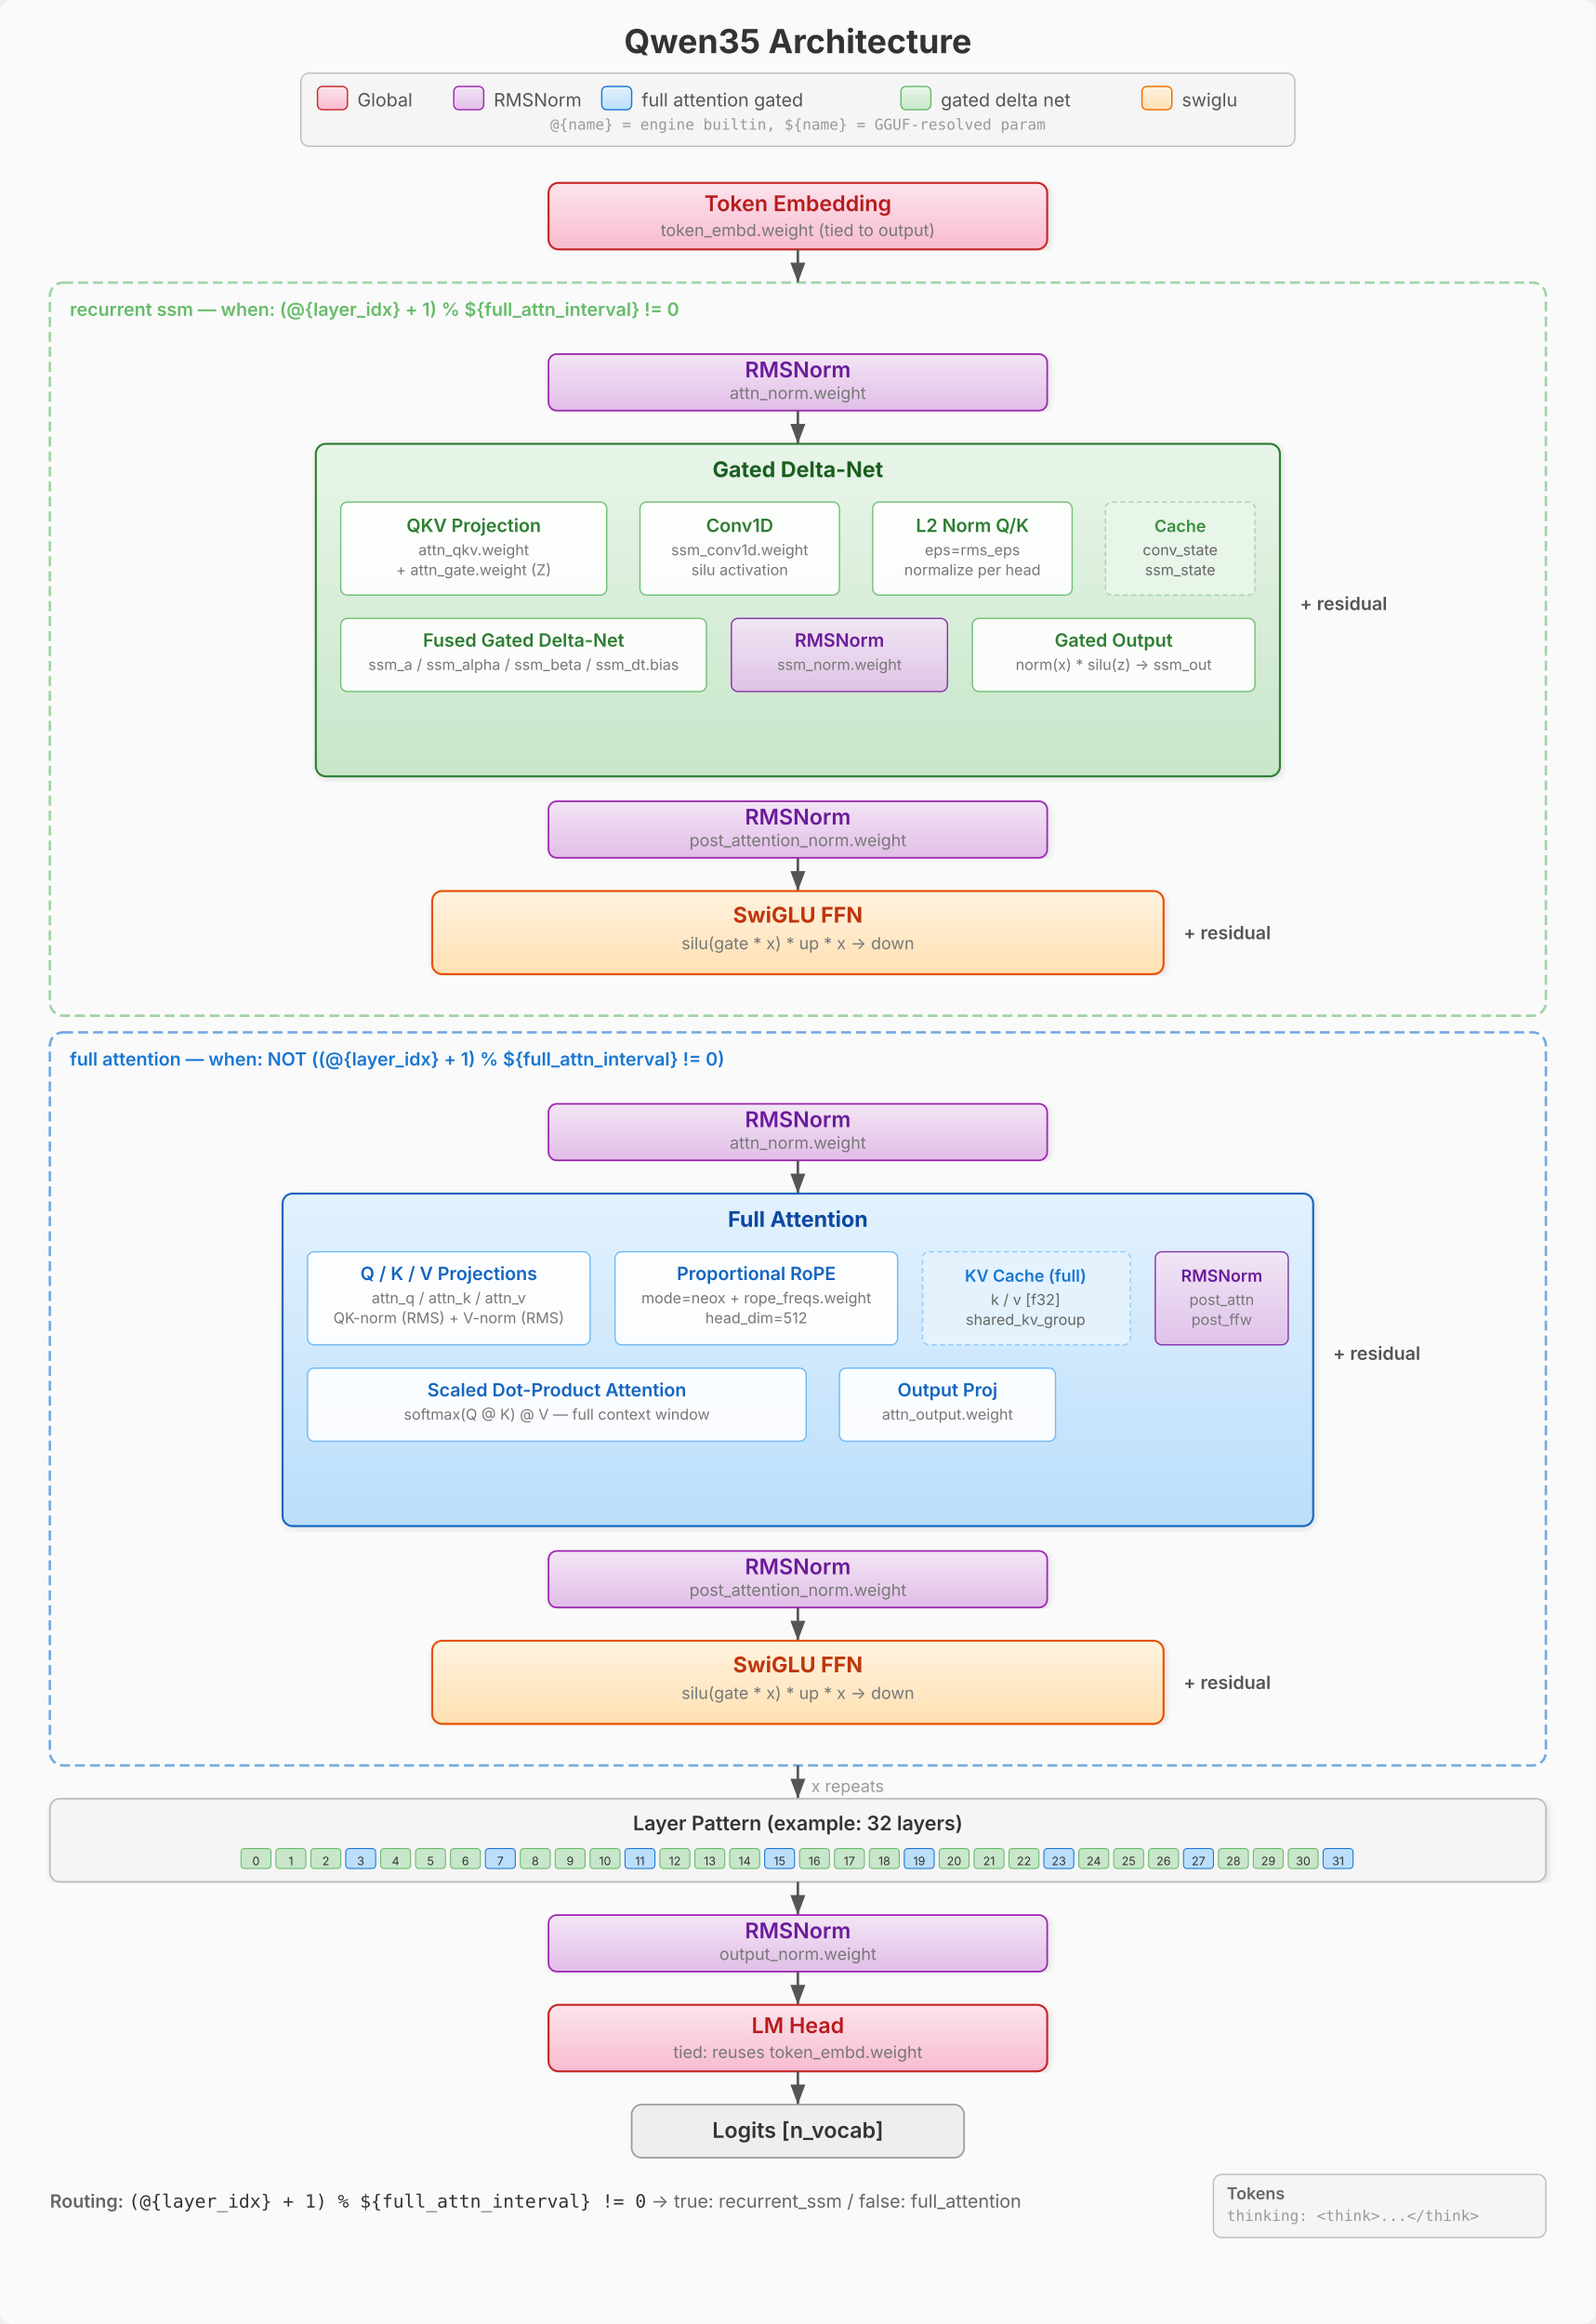
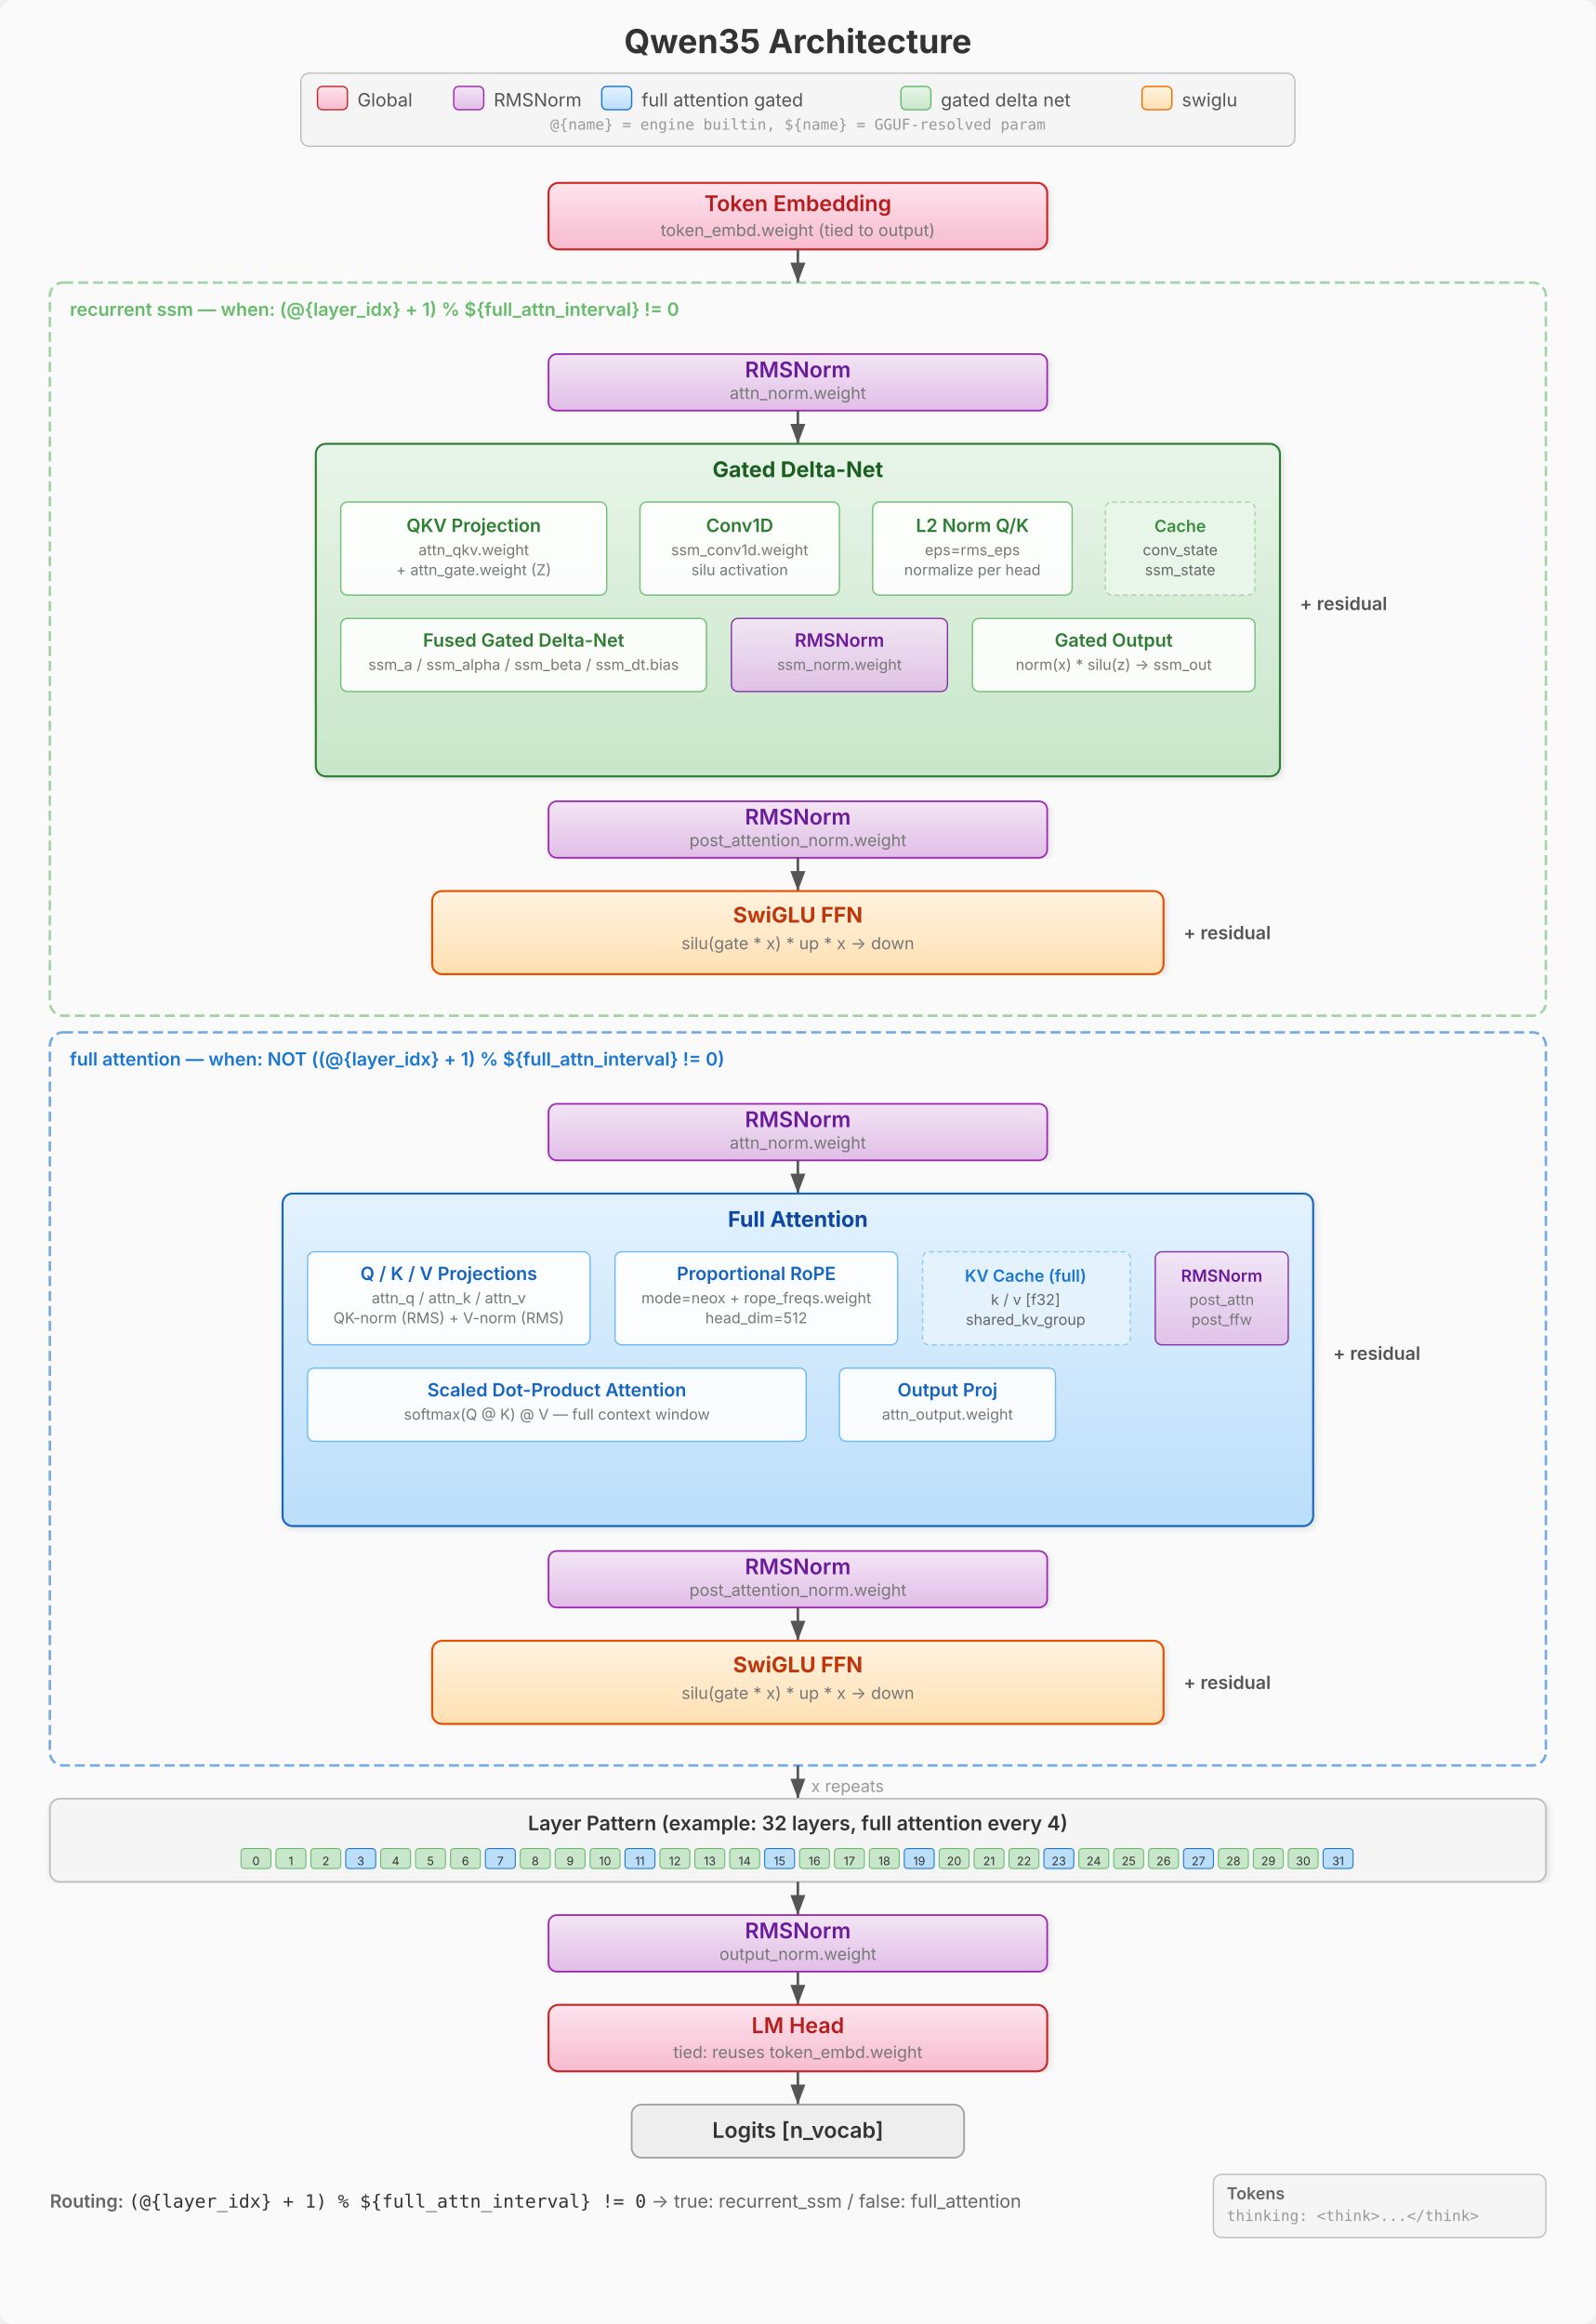
<svg xmlns="http://www.w3.org/2000/svg" viewBox="0 0 960 1398" font-family="system-ui, -apple-system, sans-serif" font-size="13">
  <defs>
    <marker id="arrow" markerWidth="8" markerHeight="6" refX="8" refY="3" orient="auto">
      <path d="M0,0 L8,3 L0,6" fill="#555555" />
    </marker>
    <linearGradient id="ssmGrad" x1="0" y1="0" x2="0" y2="1">
      <stop offset="0%" stop-color="#e8f5e9" />
      <stop offset="100%" stop-color="#c8e6c9" />
    </linearGradient>
    <linearGradient id="attnGrad" x1="0" y1="0" x2="0" y2="1">
      <stop offset="0%" stop-color="#e3f2fd" />
      <stop offset="100%" stop-color="#bbdefb" />
    </linearGradient>
    <linearGradient id="swaGrad" x1="0" y1="0" x2="0" y2="1">
-       <stop offset="0%" stop-color="#e0f7fa" />
-       <stop offset="100%" stop-color="#b2dfdb" />
+       <stop offset="0%" stop-color="#e8f5e9" />
+       <stop offset="100%" stop-color="#c8e6c9" />
    </linearGradient>
    <linearGradient id="ffnGrad" x1="0" y1="0" x2="0" y2="1">
      <stop offset="0%" stop-color="#fff3e0" />
      <stop offset="100%" stop-color="#ffe0b2" />
    </linearGradient>
    <linearGradient id="normGrad" x1="0" y1="0" x2="0" y2="1">
      <stop offset="0%" stop-color="#f3e5f5" />
      <stop offset="100%" stop-color="#e1bee7" />
    </linearGradient>
    <linearGradient id="globalGrad" x1="0" y1="0" x2="0" y2="1">
      <stop offset="0%" stop-color="#fce4ec" />
      <stop offset="100%" stop-color="#f8bbd0" />
    </linearGradient>
    <filter id="shadow" x="-2%" y="-2%" width="104%" height="104%">
      <feDropShadow dx="1" dy="1" stdDeviation="2" flood-opacity="0.12" />
    </filter>
    <g id="block_full_attention">
      <g>
        <rect width="620" height="200" rx="6" fill="url(#attnGrad)" stroke="#1565c0" stroke-width="1.2" filter="url(#shadow)" />
        <text x="310" y="20" text-anchor="middle" font-weight="700" font-size="13" fill="#0d47a1">Full Attention</text>
        <g transform="translate(15, 35)">
          <rect width="170" height="56" rx="4" fill="#fff" stroke="#64b5f6" stroke-width="0.8" opacity="0.9" />
          <text x="85" y="17" text-anchor="middle" font-size="11" font-weight="600" fill="#1565c0">Q / K / V Projections</text>
          <text x="85" y="31" text-anchor="middle" font-size="9" fill="#777">attn_q / attn_k / attn_v</text>
          <text x="85" y="43" text-anchor="middle" font-size="9" fill="#777">QK-norm (RMS) + V-norm (RMS)</text>
        </g>
        <g transform="translate(200, 35)">
          <rect width="170" height="56" rx="4" fill="#fff" stroke="#64b5f6" stroke-width="0.8" opacity="0.9" />
          <text x="85" y="17" text-anchor="middle" font-size="11" font-weight="600" fill="#1565c0">Proportional RoPE</text>
          <text x="85" y="31" text-anchor="middle" font-size="9" fill="#777">mode=neox + rope_freqs.weight</text>
          <text x="85" y="43" text-anchor="middle" font-size="9" fill="#777">head_dim=512</text>
        </g>
        <g transform="translate(15, 105)">
          <rect width="300" height="44" rx="4" fill="#fff" stroke="#64b5f6" stroke-width="0.8" opacity="0.9" />
          <text x="150" y="17" text-anchor="middle" font-size="11" font-weight="600" fill="#1565c0">Scaled Dot-Product Attention</text>
          <text x="150" y="31" text-anchor="middle" font-size="9" fill="#777">softmax(Q @ K) @ V — full context window</text>
        </g>
        <g transform="translate(335, 105)">
          <rect width="130" height="44" rx="4" fill="#fff" stroke="#64b5f6" stroke-width="0.8" opacity="0.9" />
          <text x="65" y="17" text-anchor="middle" font-size="11" font-weight="600" fill="#1565c0">Output Proj</text>
          <text x="65" y="31" text-anchor="middle" font-size="9" fill="#777">attn_output.weight</text>
        </g>
        <g transform="translate(385, 35)">
          <rect width="125" height="56" rx="4" fill="#e3f2fd" stroke="#90caf9" stroke-width="0.8" stroke-dasharray="3,2" />
          <text x="62" y="18" text-anchor="middle" font-size="10" font-weight="600" fill="#1976d2">KV Cache (full)</text>
          <text x="62" y="32" text-anchor="middle" font-size="9" fill="#666">k / v [f32]</text>
          <text x="62" y="44" text-anchor="middle" font-size="9" fill="#666">shared_kv_group</text>
        </g>
        <g transform="translate(525, 35)">
          <rect width="80" height="56" rx="4" fill="url(#normGrad)" stroke="#7b1fa2" stroke-width="0.8" opacity="0.9" />
          <text x="40" y="18" text-anchor="middle" font-size="10" font-weight="600" fill="#6a1b9a">RMSNorm</text>
          <text x="40" y="32" text-anchor="middle" font-size="9" fill="#777">post_attn</text>
          <text x="40" y="44" text-anchor="middle" font-size="9" fill="#777">post_ffw</text>
        </g>
      </g>
    </g>
    <g id="block_recurrent_ssm">
      <g>
        <rect width="580" height="200" rx="6" fill="url(#ssmGrad)" stroke="#2e7d32" stroke-width="1.2" filter="url(#shadow)" />
        <text x="290" y="20" text-anchor="middle" font-weight="700" font-size="13" fill="#1b5e20">Gated Delta-Net</text>
        <g transform="translate(15, 35)">
          <rect width="160" height="56" rx="4" fill="#fff" stroke="#66bb6a" stroke-width="0.8" opacity="0.9" />
          <text x="80" y="18" text-anchor="middle" font-size="11" font-weight="600" fill="#2e7d32">QKV Projection</text>
          <text x="80" y="32" text-anchor="middle" font-size="9" fill="#777">attn_qkv.weight</text>
          <text x="80" y="44" text-anchor="middle" font-size="9" fill="#777">+ attn_gate.weight (Z)</text>
        </g>
        <g transform="translate(195, 35)">
          <rect width="120" height="56" rx="4" fill="#fff" stroke="#66bb6a" stroke-width="0.8" opacity="0.9" />
          <text x="60" y="18" text-anchor="middle" font-size="11" font-weight="600" fill="#2e7d32">Conv1D</text>
          <text x="60" y="32" text-anchor="middle" font-size="9" fill="#777">ssm_conv1d.weight</text>
          <text x="60" y="44" text-anchor="middle" font-size="9" fill="#777">silu activation</text>
        </g>
        <g transform="translate(335, 35)">
          <rect width="120" height="56" rx="4" fill="#fff" stroke="#66bb6a" stroke-width="0.8" opacity="0.9" />
          <text x="60" y="18" text-anchor="middle" font-size="11" font-weight="600" fill="#2e7d32">L2 Norm Q/K</text>
          <text x="60" y="32" text-anchor="middle" font-size="9" fill="#777">eps=rms_eps</text>
          <text x="60" y="44" text-anchor="middle" font-size="9" fill="#777">normalize per head</text>
        </g>
        <g transform="translate(15, 105)">
          <rect width="220" height="44" rx="4" fill="#fff" stroke="#66bb6a" stroke-width="0.8" opacity="0.9" />
          <text x="110" y="17" text-anchor="middle" font-size="11" font-weight="600" fill="#2e7d32">Fused Gated Delta-Net</text>
          <text x="110" y="31" text-anchor="middle" font-size="9" fill="#777">ssm_a / ssm_alpha / ssm_beta / ssm_dt.bias</text>
        </g>
        <g transform="translate(250, 105)">
          <rect width="130" height="44" rx="4" fill="url(#normGrad)" stroke="#7b1fa2" stroke-width="0.8" opacity="0.9" />
          <text x="65" y="17" text-anchor="middle" font-size="11" font-weight="600" fill="#6a1b9a">RMSNorm</text>
          <text x="65" y="31" text-anchor="middle" font-size="9" fill="#777">ssm_norm.weight</text>
        </g>
        <g transform="translate(395, 105)">
          <rect width="170" height="44" rx="4" fill="#fff" stroke="#66bb6a" stroke-width="0.8" opacity="0.9" />
          <text x="85" y="17" text-anchor="middle" font-size="11" font-weight="600" fill="#2e7d32">Gated Output</text>
          <text x="85" y="31" text-anchor="middle" font-size="9" fill="#777">norm(x) * silu(z) -&gt; ssm_out</text>
        </g>
        <g transform="translate(475, 35)">
          <rect width="90" height="56" rx="4" fill="#e8f5e9" stroke="#a5d6a7" stroke-width="0.8" stroke-dasharray="3,2" />
          <text x="45" y="18" text-anchor="middle" font-size="10" font-weight="600" fill="#388e3c">Cache</text>
          <text x="45" y="32" text-anchor="middle" font-size="9" fill="#666">conv_state</text>
          <text x="45" y="44" text-anchor="middle" font-size="9" fill="#666">ssm_state</text>
        </g>
      </g>
    </g>
    <g id="block_swiglu">
      <g>
        <rect width="440" height="50" rx="6" fill="url(#ffnGrad)" stroke="#e65100" stroke-width="1.2" filter="url(#shadow)" />
        <text x="220" y="19" text-anchor="middle" font-weight="700" font-size="13" fill="#bf360c">SwiGLU FFN</text>
        <text x="220" y="35" text-anchor="middle" font-size="10" fill="#777">silu(gate * x) * up * x -&gt; down</text>
      </g>
    </g>
  </defs>
  <rect width="960" height="1398" fill="#fafafa" rx="8" />
  <text x="480" y="32" text-anchor="middle" font-size="20" font-weight="bold" fill="#333333">Qwen35 Architecture</text>
  <rect x="181" y="44" width="598" height="44" rx="5" fill="#f5f5f5" stroke="#bdbdbd" stroke-width="0.8" />
  <g transform="translate(191, 52)">
    <rect x="0" width="18" height="14" rx="3" fill="url(#globalGrad)" stroke="#C62828" stroke-width="0.8" />
    <text x="24" y="12" font-size="11" fill="#555555">Global</text>
    <rect x="82" width="18" height="14" rx="3" fill="url(#normGrad)" stroke="#9C27B0" stroke-width="0.8" />
    <text x="106" y="12" font-size="11" fill="#555555">RMSNorm</text>
    <rect x="171" width="18" height="14" rx="3" fill="url(#attnGrad)" stroke="#1976D2" stroke-width="0.8" />
    <text x="195" y="12" font-size="11" fill="#555555">full attention gated</text>
    <rect x="351" width="18" height="14" rx="3" fill="url(#ssmGrad)" stroke="#66BB6A" stroke-width="0.8" />
    <text x="375" y="12" font-size="11" fill="#555555">gated delta net</text>
    <rect x="496" width="18" height="14" rx="3" fill="url(#ffnGrad)" stroke="#EF6C00" stroke-width="0.8" />
    <text x="520" y="12" font-size="11" fill="#555555">swiglu</text>
  </g>
  <text x="480" y="78" text-anchor="middle" font-size="9" fill="#999999" font-family="monospace">@{name} = engine builtin, ${name} = GGUF-resolved param</text>
  <g transform="translate(330, 110)">
    <rect width="300" height="40" rx="6" fill="url(#globalGrad)" stroke="#C62828" stroke-width="1.2" filter="url(#shadow)" />
    <text x="150" y="17" text-anchor="middle" font-weight="600" fill="#b71c1c">Token Embedding</text>
    <text x="150" y="32" text-anchor="middle" font-size="10" fill="#777777">token_embd.weight (tied to output)</text>
  </g>
  <line x1="480" y1="150" x2="480" y2="170" stroke="#555555" stroke-width="1.5" marker-end="url(#arrow)" />
  <rect x="30" y="170" width="900" height="441" rx="8" fill="none" stroke="#66BB6A" stroke-width="1.5" stroke-dasharray="6,3" opacity="0.6" />
  <text x="42" y="190" font-size="11" font-weight="600" fill="#66BB6A">recurrent ssm — when: (@{layer_idx} + 1) % ${full_attn_interval} != 0</text>
  <g transform="translate(330, 213)">
    <rect width="300" height="34" rx="5" fill="url(#normGrad)" stroke="#9C27B0" stroke-width="1" filter="url(#shadow)" />
    <text x="150" y="14" text-anchor="middle" font-weight="600" fill="#6a1b9a">RMSNorm</text>
    <text x="150" y="27" text-anchor="middle" font-size="10" fill="#777777">attn_norm.weight</text>
  </g>
  <line x1="480" y1="247" x2="480" y2="267" stroke="#555555" stroke-width="1.5" marker-end="url(#arrow)" />
  <use href="#block_recurrent_ssm" transform="translate(190, 267)" />
  <text x="782" y="367" font-size="11" fill="#555555" font-weight="600">+ residual</text>
  <g transform="translate(330, 482)">
    <rect width="300" height="34" rx="5" fill="url(#normGrad)" stroke="#9C27B0" stroke-width="1" filter="url(#shadow)" />
    <text x="150" y="14" text-anchor="middle" font-weight="600" fill="#6a1b9a">RMSNorm</text>
    <text x="150" y="27" text-anchor="middle" font-size="10" fill="#777777">post_attention_norm.weight</text>
  </g>
  <line x1="480" y1="516" x2="480" y2="536" stroke="#555555" stroke-width="1.5" marker-end="url(#arrow)" />
  <use href="#block_swiglu" transform="translate(260, 536)" />
  <text x="712" y="565" font-size="11" fill="#555555" font-weight="600">+ residual</text>
  <rect x="30" y="621" width="900" height="441" rx="8" fill="none" stroke="#1976D2" stroke-width="1.5" stroke-dasharray="6,3" opacity="0.6" />
  <text x="42" y="641" font-size="11" font-weight="600" fill="#1976D2">full attention — when: NOT ((@{layer_idx} + 1) % ${full_attn_interval} != 0)</text>
  <g transform="translate(330, 664)">
    <rect width="300" height="34" rx="5" fill="url(#normGrad)" stroke="#9C27B0" stroke-width="1" filter="url(#shadow)" />
    <text x="150" y="14" text-anchor="middle" font-weight="600" fill="#6a1b9a">RMSNorm</text>
    <text x="150" y="27" text-anchor="middle" font-size="10" fill="#777777">attn_norm.weight</text>
  </g>
  <line x1="480" y1="698" x2="480" y2="718" stroke="#555555" stroke-width="1.5" marker-end="url(#arrow)" />
  <use href="#block_full_attention" transform="translate(170, 718)" />
  <text x="802" y="818" font-size="11" fill="#555555" font-weight="600">+ residual</text>
  <g transform="translate(330, 933)">
    <rect width="300" height="34" rx="5" fill="url(#normGrad)" stroke="#9C27B0" stroke-width="1" filter="url(#shadow)" />
    <text x="150" y="14" text-anchor="middle" font-weight="600" fill="#6a1b9a">RMSNorm</text>
    <text x="150" y="27" text-anchor="middle" font-size="10" fill="#777777">post_attention_norm.weight</text>
  </g>
  <line x1="480" y1="967" x2="480" y2="987" stroke="#555555" stroke-width="1.5" marker-end="url(#arrow)" />
  <use href="#block_swiglu" transform="translate(260, 987)" />
  <text x="712" y="1016" font-size="11" fill="#555555" font-weight="600">+ residual</text>
  <line x1="480" y1="1062" x2="480" y2="1082" stroke="#555555" stroke-width="1.5" marker-end="url(#arrow)" />
  <text x="488" y="1078" font-size="10" fill="#999999">x repeats</text>
  <g transform="translate(30, 1082)">
    <rect width="900" height="50" rx="6" fill="#f5f5f5" stroke="#bdbdbd" stroke-width="1" filter="url(#shadow)" />
-     <text x="450" y="19" text-anchor="middle" font-size="12" font-weight="600" fill="#333333">Layer Pattern (example: 32 layers)</text>
+     <text x="450" y="19" text-anchor="middle" font-size="12" font-weight="600" fill="#333333">Layer Pattern (example: 32 layers, full attention every 4)</text>
    <g transform="translate(115, 30)">
      <rect x="0" width="18" height="12" rx="2" fill="#c8e6c9" stroke="#66BB6A" stroke-width="0.6" />
      <text x="9" y="10" text-anchor="middle" font-size="7" fill="#333333">0</text>
      <rect x="21" width="18" height="12" rx="2" fill="#c8e6c9" stroke="#66BB6A" stroke-width="0.6" />
      <text x="30" y="10" text-anchor="middle" font-size="7" fill="#333333">1</text>
      <rect x="42" width="18" height="12" rx="2" fill="#c8e6c9" stroke="#66BB6A" stroke-width="0.6" />
      <text x="51" y="10" text-anchor="middle" font-size="7" fill="#333333">2</text>
      <rect x="63" width="18" height="12" rx="2" fill="#bbdefb" stroke="#1976D2" stroke-width="0.6" />
      <text x="72" y="10" text-anchor="middle" font-size="7" fill="#333333">3</text>
      <rect x="84" width="18" height="12" rx="2" fill="#c8e6c9" stroke="#66BB6A" stroke-width="0.6" />
      <text x="93" y="10" text-anchor="middle" font-size="7" fill="#333333">4</text>
      <rect x="105" width="18" height="12" rx="2" fill="#c8e6c9" stroke="#66BB6A" stroke-width="0.6" />
      <text x="114" y="10" text-anchor="middle" font-size="7" fill="#333333">5</text>
      <rect x="126" width="18" height="12" rx="2" fill="#c8e6c9" stroke="#66BB6A" stroke-width="0.6" />
      <text x="135" y="10" text-anchor="middle" font-size="7" fill="#333333">6</text>
      <rect x="147" width="18" height="12" rx="2" fill="#bbdefb" stroke="#1976D2" stroke-width="0.6" />
      <text x="156" y="10" text-anchor="middle" font-size="7" fill="#333333">7</text>
      <rect x="168" width="18" height="12" rx="2" fill="#c8e6c9" stroke="#66BB6A" stroke-width="0.6" />
      <text x="177" y="10" text-anchor="middle" font-size="7" fill="#333333">8</text>
      <rect x="189" width="18" height="12" rx="2" fill="#c8e6c9" stroke="#66BB6A" stroke-width="0.6" />
      <text x="198" y="10" text-anchor="middle" font-size="7" fill="#333333">9</text>
      <rect x="210" width="18" height="12" rx="2" fill="#c8e6c9" stroke="#66BB6A" stroke-width="0.6" />
      <text x="219" y="10" text-anchor="middle" font-size="7" fill="#333333">10</text>
      <rect x="231" width="18" height="12" rx="2" fill="#bbdefb" stroke="#1976D2" stroke-width="0.6" />
      <text x="240" y="10" text-anchor="middle" font-size="7" fill="#333333">11</text>
      <rect x="252" width="18" height="12" rx="2" fill="#c8e6c9" stroke="#66BB6A" stroke-width="0.6" />
      <text x="261" y="10" text-anchor="middle" font-size="7" fill="#333333">12</text>
      <rect x="273" width="18" height="12" rx="2" fill="#c8e6c9" stroke="#66BB6A" stroke-width="0.6" />
      <text x="282" y="10" text-anchor="middle" font-size="7" fill="#333333">13</text>
      <rect x="294" width="18" height="12" rx="2" fill="#c8e6c9" stroke="#66BB6A" stroke-width="0.6" />
      <text x="303" y="10" text-anchor="middle" font-size="7" fill="#333333">14</text>
      <rect x="315" width="18" height="12" rx="2" fill="#bbdefb" stroke="#1976D2" stroke-width="0.6" />
      <text x="324" y="10" text-anchor="middle" font-size="7" fill="#333333">15</text>
      <rect x="336" width="18" height="12" rx="2" fill="#c8e6c9" stroke="#66BB6A" stroke-width="0.6" />
      <text x="345" y="10" text-anchor="middle" font-size="7" fill="#333333">16</text>
      <rect x="357" width="18" height="12" rx="2" fill="#c8e6c9" stroke="#66BB6A" stroke-width="0.6" />
      <text x="366" y="10" text-anchor="middle" font-size="7" fill="#333333">17</text>
      <rect x="378" width="18" height="12" rx="2" fill="#c8e6c9" stroke="#66BB6A" stroke-width="0.6" />
      <text x="387" y="10" text-anchor="middle" font-size="7" fill="#333333">18</text>
      <rect x="399" width="18" height="12" rx="2" fill="#bbdefb" stroke="#1976D2" stroke-width="0.6" />
      <text x="408" y="10" text-anchor="middle" font-size="7" fill="#333333">19</text>
      <rect x="420" width="18" height="12" rx="2" fill="#c8e6c9" stroke="#66BB6A" stroke-width="0.6" />
      <text x="429" y="10" text-anchor="middle" font-size="7" fill="#333333">20</text>
      <rect x="441" width="18" height="12" rx="2" fill="#c8e6c9" stroke="#66BB6A" stroke-width="0.6" />
      <text x="450" y="10" text-anchor="middle" font-size="7" fill="#333333">21</text>
      <rect x="462" width="18" height="12" rx="2" fill="#c8e6c9" stroke="#66BB6A" stroke-width="0.6" />
      <text x="471" y="10" text-anchor="middle" font-size="7" fill="#333333">22</text>
      <rect x="483" width="18" height="12" rx="2" fill="#bbdefb" stroke="#1976D2" stroke-width="0.6" />
      <text x="492" y="10" text-anchor="middle" font-size="7" fill="#333333">23</text>
      <rect x="504" width="18" height="12" rx="2" fill="#c8e6c9" stroke="#66BB6A" stroke-width="0.6" />
      <text x="513" y="10" text-anchor="middle" font-size="7" fill="#333333">24</text>
      <rect x="525" width="18" height="12" rx="2" fill="#c8e6c9" stroke="#66BB6A" stroke-width="0.6" />
      <text x="534" y="10" text-anchor="middle" font-size="7" fill="#333333">25</text>
      <rect x="546" width="18" height="12" rx="2" fill="#c8e6c9" stroke="#66BB6A" stroke-width="0.6" />
      <text x="555" y="10" text-anchor="middle" font-size="7" fill="#333333">26</text>
      <rect x="567" width="18" height="12" rx="2" fill="#bbdefb" stroke="#1976D2" stroke-width="0.6" />
      <text x="576" y="10" text-anchor="middle" font-size="7" fill="#333333">27</text>
      <rect x="588" width="18" height="12" rx="2" fill="#c8e6c9" stroke="#66BB6A" stroke-width="0.6" />
      <text x="597" y="10" text-anchor="middle" font-size="7" fill="#333333">28</text>
      <rect x="609" width="18" height="12" rx="2" fill="#c8e6c9" stroke="#66BB6A" stroke-width="0.6" />
      <text x="618" y="10" text-anchor="middle" font-size="7" fill="#333333">29</text>
      <rect x="630" width="18" height="12" rx="2" fill="#c8e6c9" stroke="#66BB6A" stroke-width="0.6" />
      <text x="639" y="10" text-anchor="middle" font-size="7" fill="#333333">30</text>
      <rect x="651" width="18" height="12" rx="2" fill="#bbdefb" stroke="#1976D2" stroke-width="0.6" />
      <text x="660" y="10" text-anchor="middle" font-size="7" fill="#333333">31</text>
    </g>
  </g>
  <line x1="480" y1="1132" x2="480" y2="1152" stroke="#555555" stroke-width="1.5" marker-end="url(#arrow)" />
  <g transform="translate(330, 1152)">
    <rect width="300" height="34" rx="5" fill="url(#normGrad)" stroke="#9C27B0" stroke-width="1" filter="url(#shadow)" />
    <text x="150" y="14" text-anchor="middle" font-weight="600" fill="#6a1b9a">RMSNorm</text>
    <text x="150" y="27" text-anchor="middle" font-size="10" fill="#777777">output_norm.weight</text>
  </g>
  <line x1="480" y1="1186" x2="480" y2="1206" stroke="#555555" stroke-width="1.5" marker-end="url(#arrow)" />
  <g transform="translate(330, 1206)">
    <rect width="300" height="40" rx="6" fill="url(#globalGrad)" stroke="#C62828" stroke-width="1.2" filter="url(#shadow)" />
    <text x="150" y="17" text-anchor="middle" font-weight="600" fill="#b71c1c">LM Head</text>
    <text x="150" y="32" text-anchor="middle" font-size="10" fill="#777777">tied: reuses token_embd.weight</text>
  </g>
  <line x1="480" y1="1246" x2="480" y2="1266" stroke="#555555" stroke-width="1.5" marker-end="url(#arrow)" />
  <g transform="translate(380, 1266)">
    <rect width="200" height="32" rx="6" fill="#eeeeee" stroke="#9e9e9e" stroke-width="1" />
    <text x="100" y="20" text-anchor="middle" font-weight="600" fill="#333333">Logits [n_vocab]</text>
  </g>
  <text x="30" y="1328" font-size="11" fill="#666666">
    <tspan font-weight="600">Routing:</tspan>
    <tspan font-family="monospace" fill="#333333">(@{layer_idx} + 1) % ${full_attn_interval} != 0</tspan> -&gt; true: recurrent_ssm / false: full_attention</text>
  <rect x="730" y="1308" width="200" height="38" rx="5" fill="#f5f5f5" stroke="#bdbdbd" stroke-width="0.8" />
  <text x="738" y="1323" font-size="10" font-weight="600" fill="#666666">Tokens</text>
  <text x="738" y="1336" font-size="9" fill="#999999" font-family="monospace">thinking: &lt;think&gt;...&lt;/think&gt;</text>
</svg>
